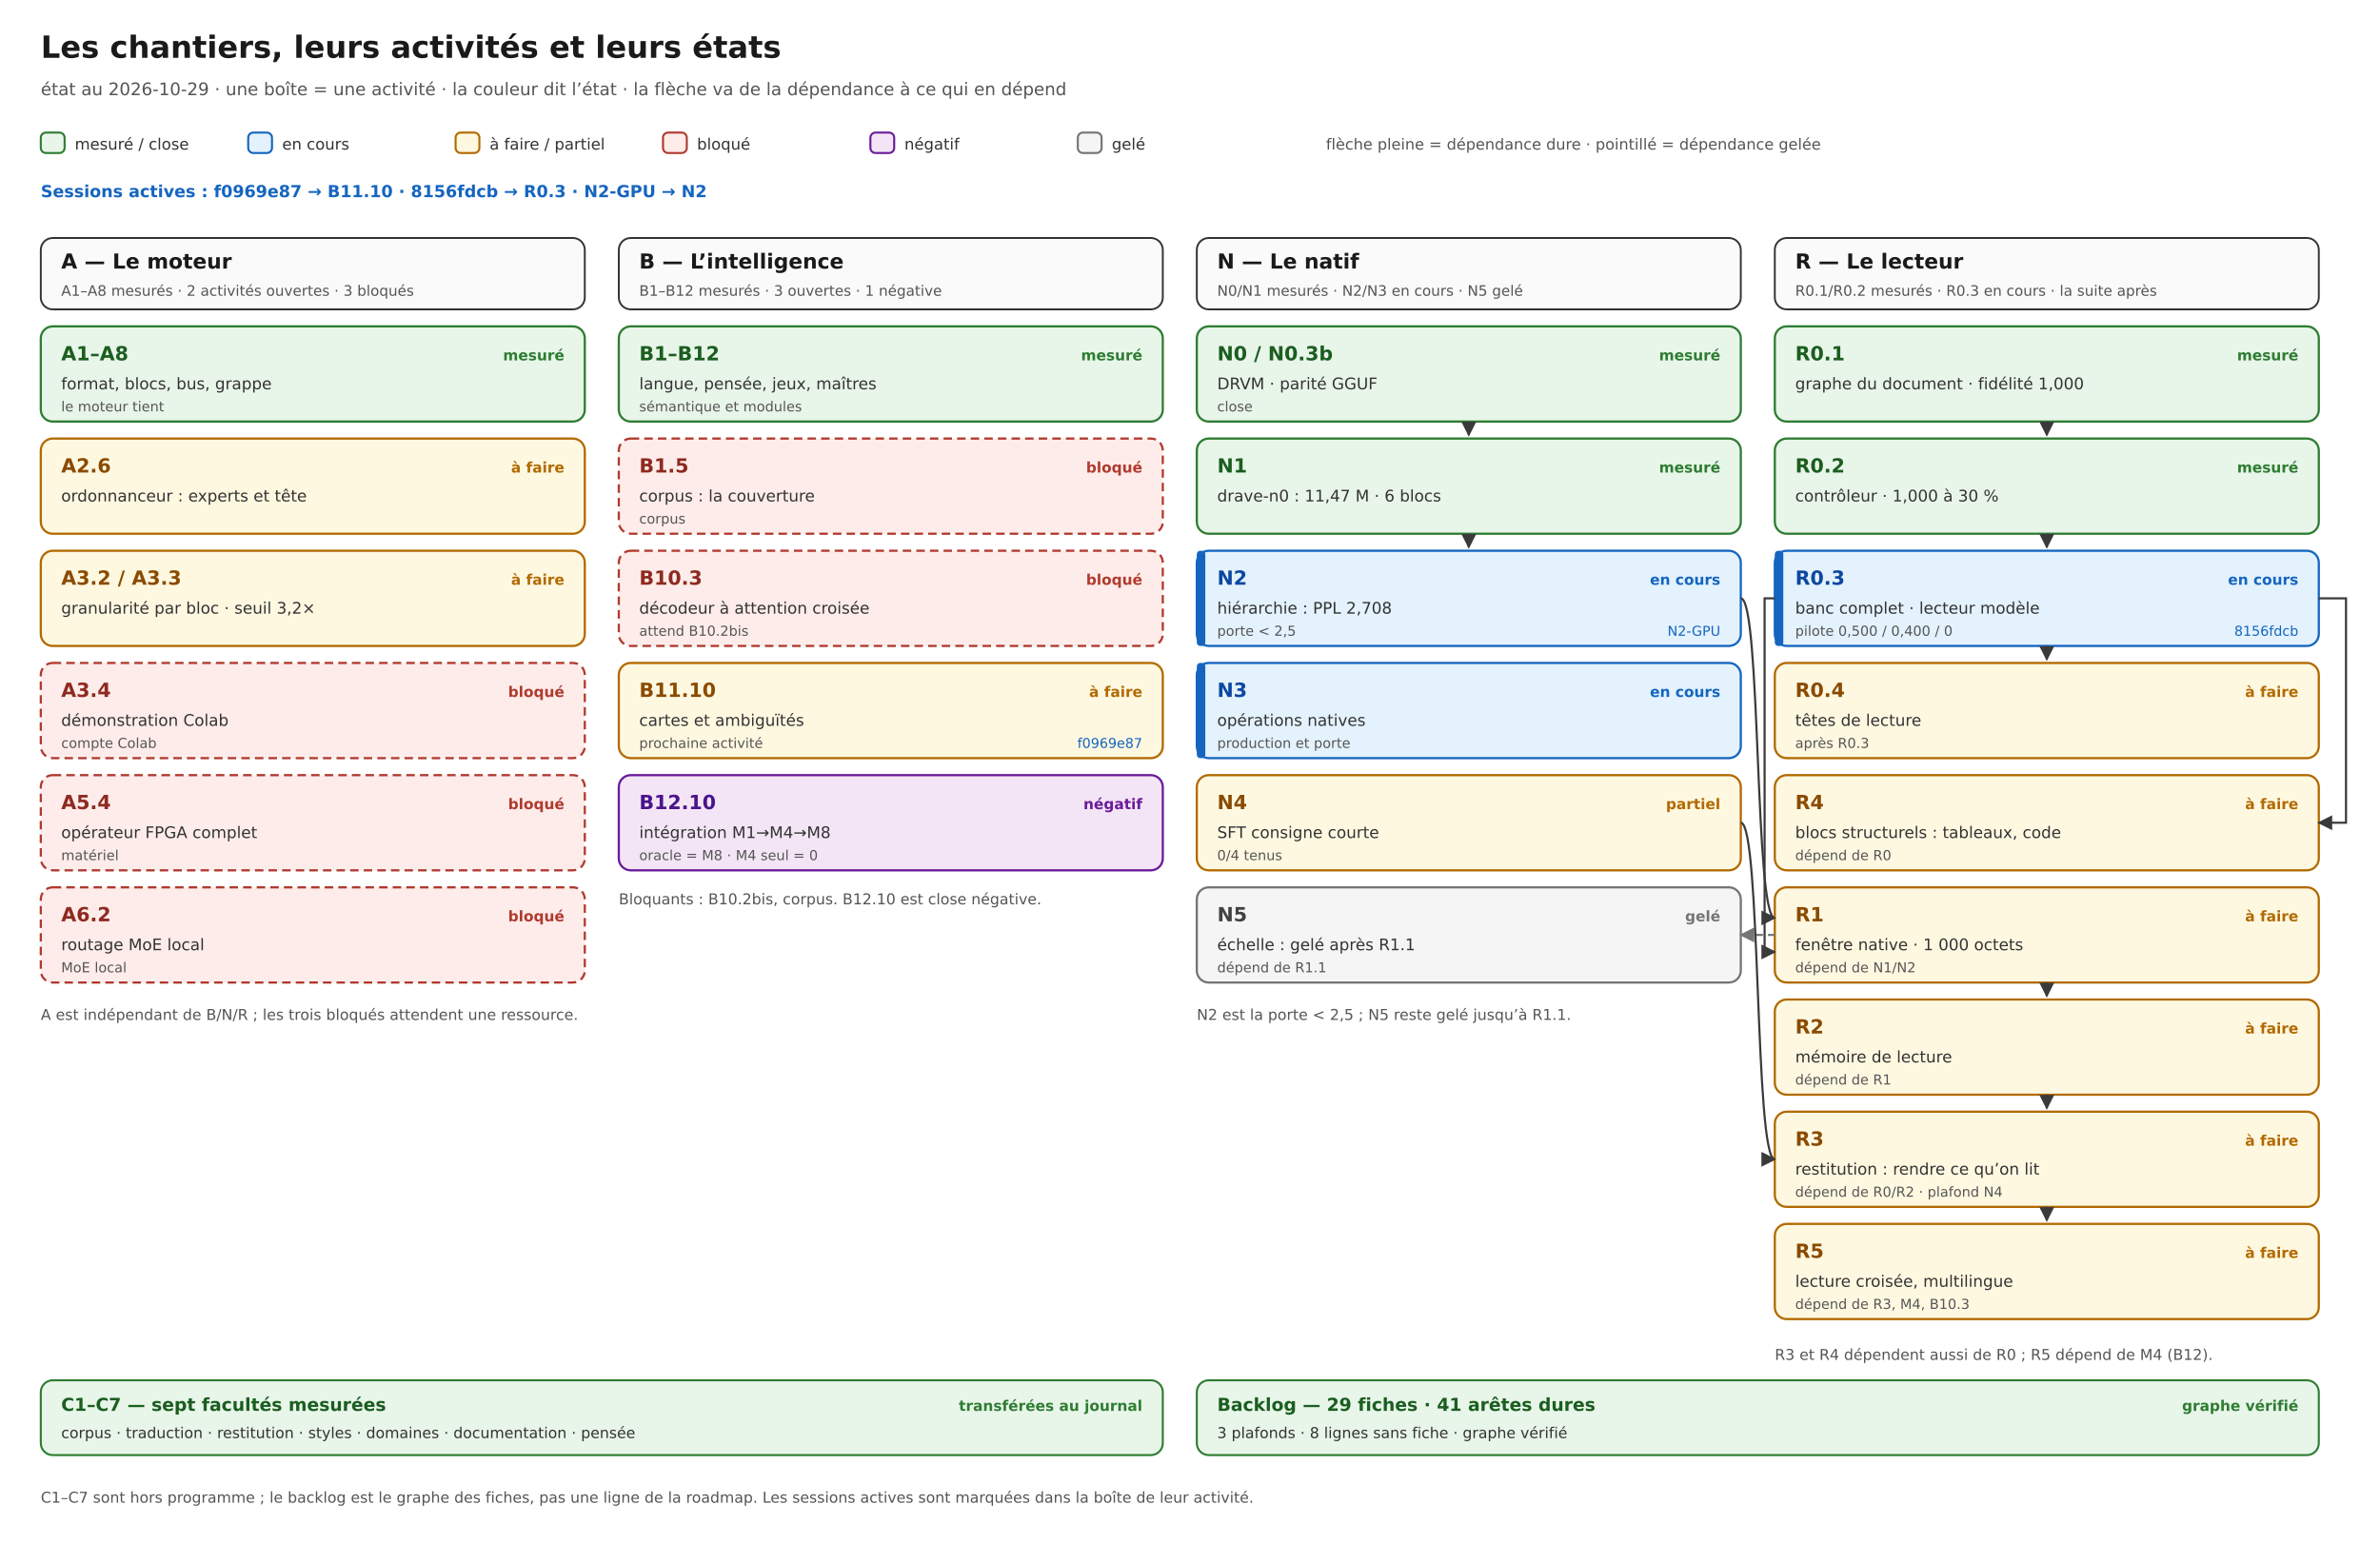
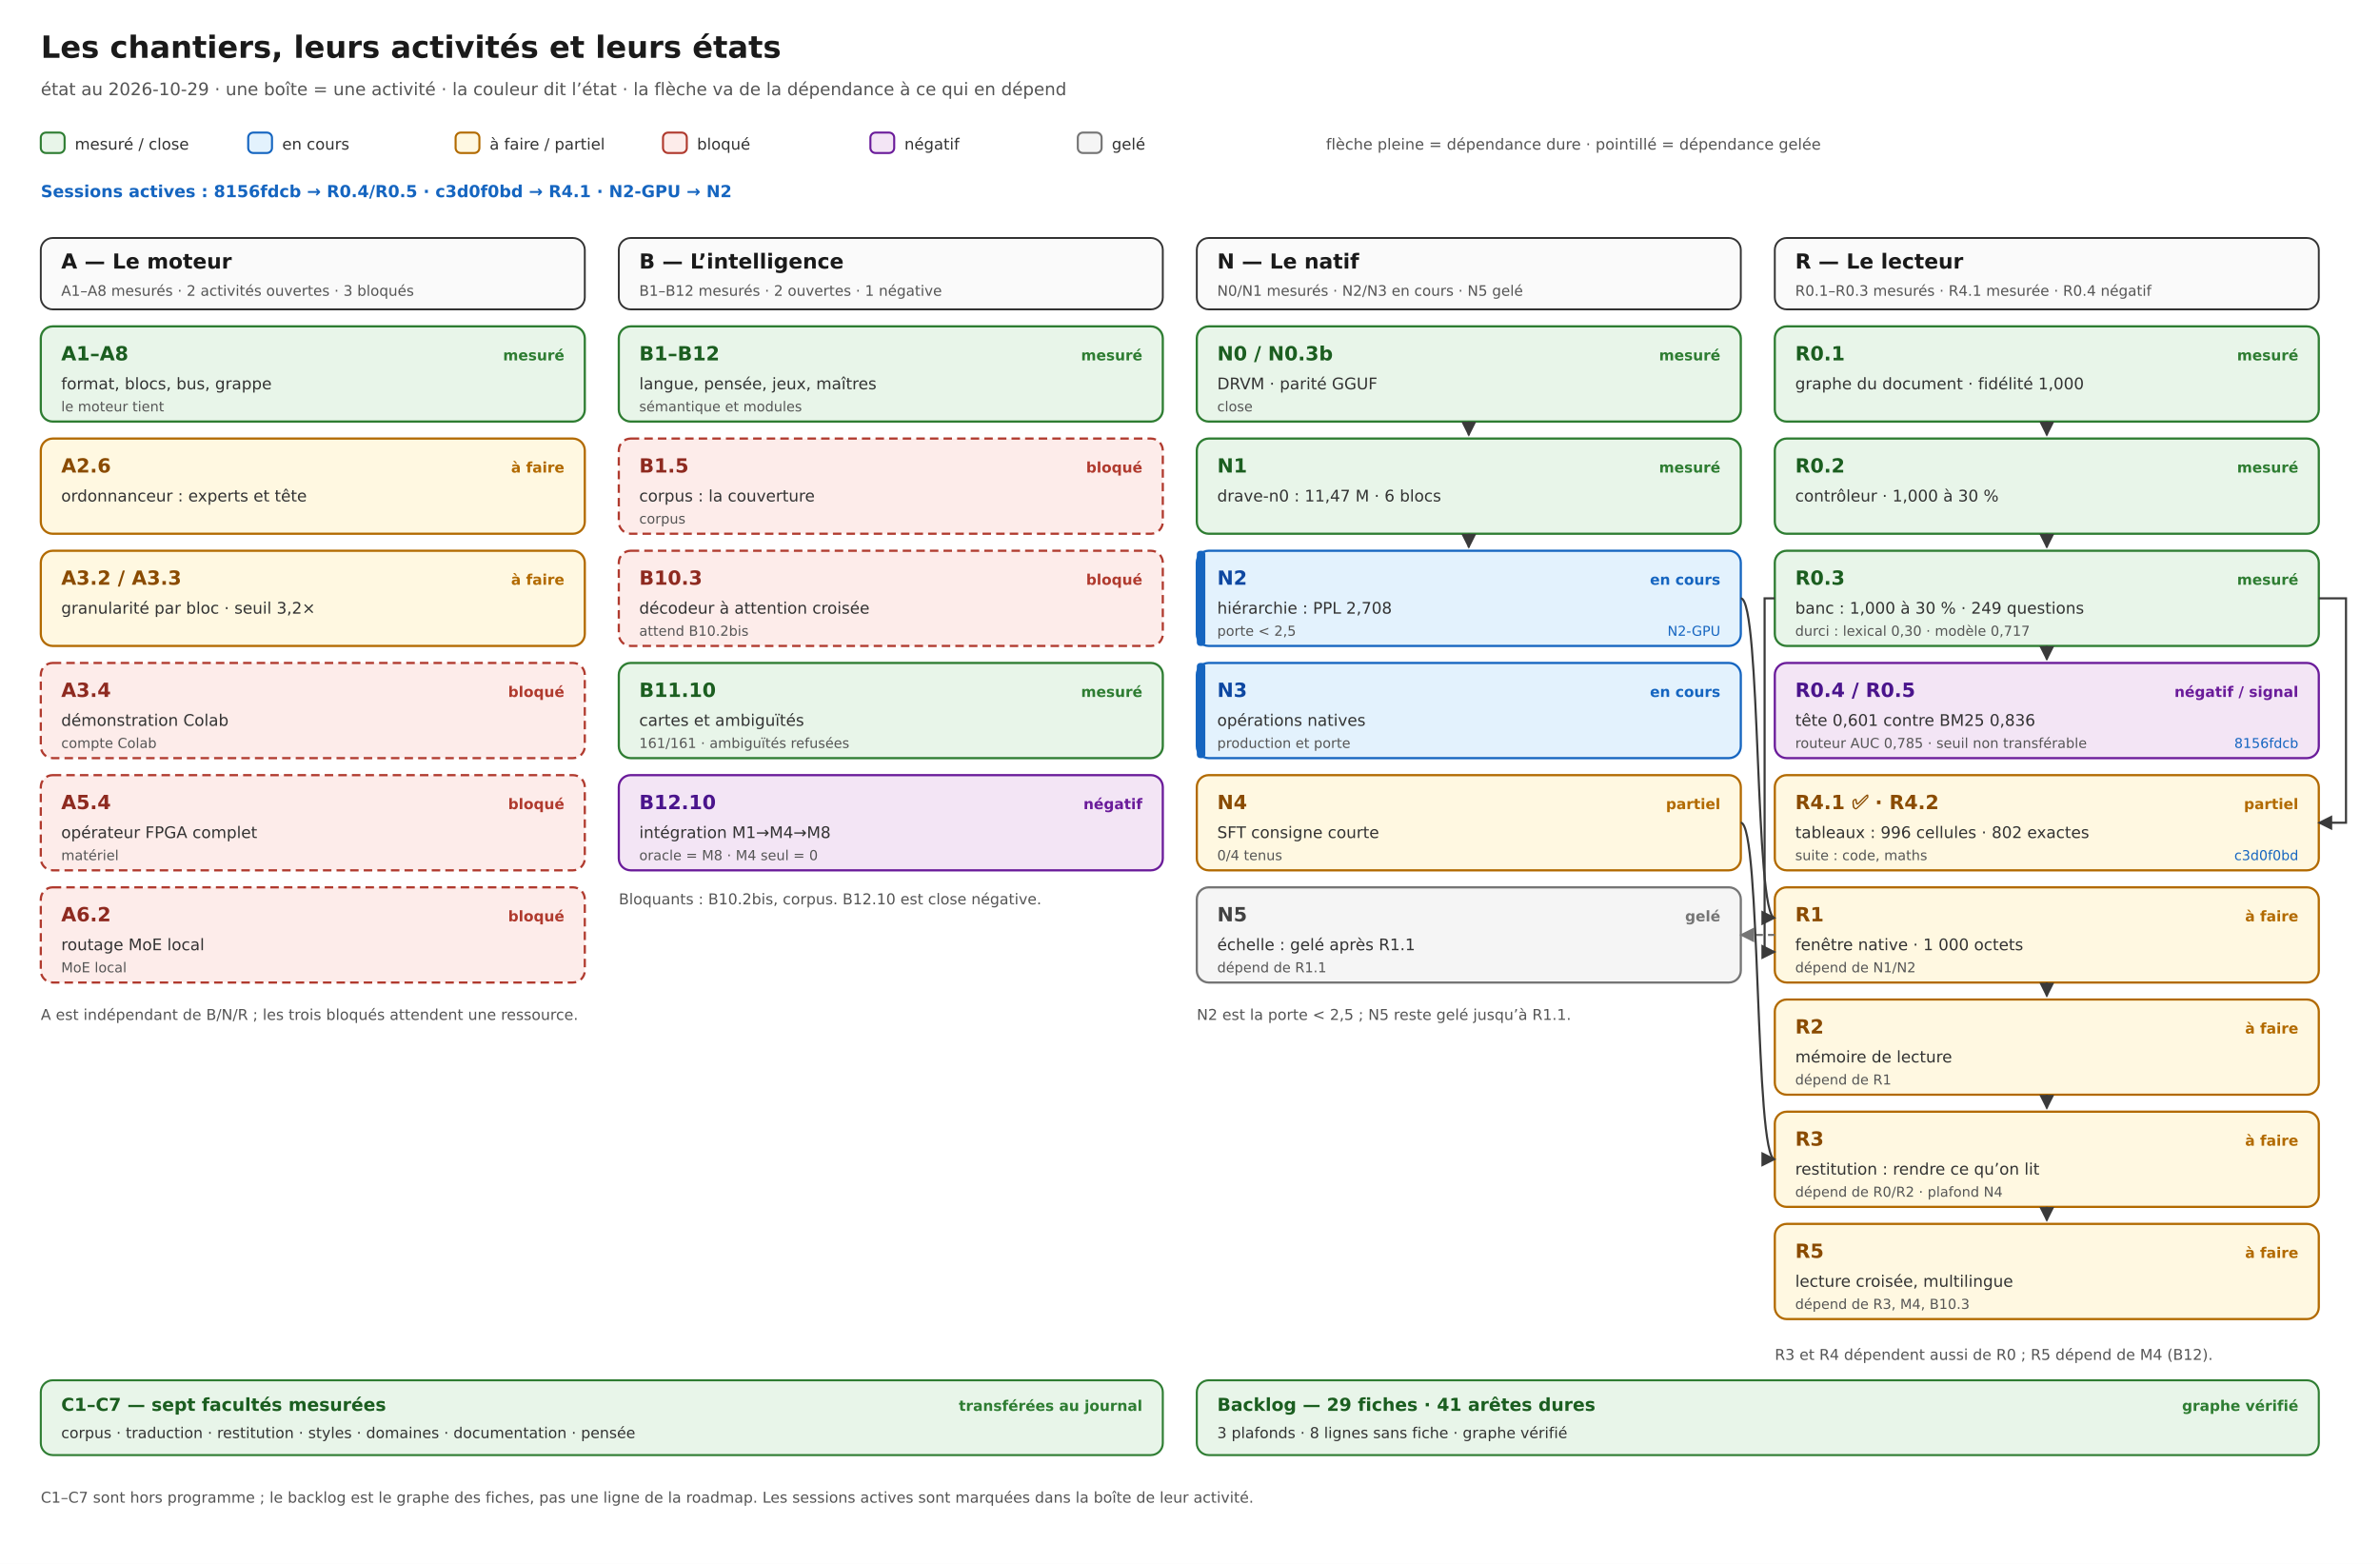
<svg xmlns="http://www.w3.org/2000/svg" viewBox="0 0 1400 920" role="img" width="1400" height="920">
  <defs>
    <marker id="fleche" viewBox="0 0 10 10" refX="9" refY="5" markerWidth="7" markerHeight="7" orient="auto-start-reverse">
      <path d="M 0 0 L 10 5 L 0 10 z" fill="#3a3a3a" />
    </marker>
    <marker id="fleche-grise" viewBox="0 0 10 10" refX="9" refY="5" markerWidth="7" markerHeight="7" orient="auto-start-reverse">
      <path d="M 0 0 L 10 5 L 0 10 z" fill="#757575" />
    </marker>
  </defs>
  <rect x="0" y="0" width="1400" height="920" fill="#ffffff" />
  <text x="24" y="34" font-family="Verdana, DejaVu Sans, sans-serif" font-size="18" font-weight="bold" fill="#1a1a1a">Les chantiers, leurs activités et leurs états</text>
  <text x="24" y="56" font-family="Verdana, DejaVu Sans, sans-serif" font-size="10.2" fill="#555555">état au 2026-10-29 · une boîte = une activité · la couleur dit l’état · la flèche va de la dépendance à ce qui en dépend</text>
  <rect x="24" y="78" width="14" height="12" rx="3" fill="#e8f5e9" stroke="#2e7d32" stroke-width="1.2" />
  <text x="44" y="88" font-family="Verdana, DejaVu Sans, sans-serif" font-size="9.2" fill="#333333">mesuré / close</text>
  <rect x="146" y="78" width="14" height="12" rx="3" fill="#e3f2fd" stroke="#1565c0" stroke-width="1.2" />
  <text x="166" y="88" font-family="Verdana, DejaVu Sans, sans-serif" font-size="9.2" fill="#333333">en cours</text>
  <rect x="268" y="78" width="14" height="12" rx="3" fill="#fff8e1" stroke="#b26a00" stroke-width="1.2" />
  <text x="288" y="88" font-family="Verdana, DejaVu Sans, sans-serif" font-size="9.2" fill="#333333">à faire / partiel</text>
  <rect x="390" y="78" width="14" height="12" rx="3" fill="#fdecea" stroke="#b03a2e" stroke-width="1.2" />
  <text x="410" y="88" font-family="Verdana, DejaVu Sans, sans-serif" font-size="9.2" fill="#333333">bloqué</text>
  <rect x="512" y="78" width="14" height="12" rx="3" fill="#f3e5f5" stroke="#6a1b9a" stroke-width="1.2" />
  <text x="532" y="88" font-family="Verdana, DejaVu Sans, sans-serif" font-size="9.2" fill="#333333">négatif</text>
  <rect x="634" y="78" width="14" height="12" rx="3" fill="#f5f5f5" stroke="#757575" stroke-width="1.2" />
  <text x="654" y="88" font-family="Verdana, DejaVu Sans, sans-serif" font-size="9.2" fill="#333333">gelé</text>
  <text x="780" y="88" font-family="Verdana, DejaVu Sans, sans-serif" font-size="9.0" fill="#555555">flèche pleine = dépendance dure · pointillé = dépendance gelée</text>
-   <text x="24" y="116" font-family="Verdana, DejaVu Sans, sans-serif" font-size="9.8" font-weight="bold" fill="#1565c0">Sessions actives : f0969e87 → B11.10 · 8156fdcb → R0.3 · N2-GPU → N2</text>
+   <text x="24" y="116" font-family="Verdana, DejaVu Sans, sans-serif" font-size="9.8" font-weight="bold" fill="#1565c0">Sessions actives : 8156fdcb → R0.4/R0.5 · c3d0f0bd → R4.1 · N2-GPU → N2</text>
  <rect x="24" y="140" width="320" height="42" rx="7" fill="#fafafa" stroke="#333333" stroke-width="1.1" />
  <text x="36" y="158" font-family="Verdana, DejaVu Sans, sans-serif" font-size="12.2" font-weight="bold" fill="#1a1a1a">A — Le moteur</text>
  <text x="36" y="174" font-family="Verdana, DejaVu Sans, sans-serif" font-size="8.5" fill="#555555">A1–A8 mesurés · 2 activités ouvertes · 3 bloqués</text>
  <rect x="364" y="140" width="320" height="42" rx="7" fill="#fafafa" stroke="#333333" stroke-width="1.1" />
  <text x="376" y="158" font-family="Verdana, DejaVu Sans, sans-serif" font-size="12.2" font-weight="bold" fill="#1a1a1a">B — L’intelligence</text>
-   <text x="376" y="174" font-family="Verdana, DejaVu Sans, sans-serif" font-size="8.5" fill="#555555">B1–B12 mesurés · 3 ouvertes · 1 négative</text>
+   <text x="376" y="174" font-family="Verdana, DejaVu Sans, sans-serif" font-size="8.5" fill="#555555">B1–B12 mesurés · 2 ouvertes · 1 négative</text>
  <rect x="704" y="140" width="320" height="42" rx="7" fill="#fafafa" stroke="#333333" stroke-width="1.1" />
  <text x="716" y="158" font-family="Verdana, DejaVu Sans, sans-serif" font-size="12.2" font-weight="bold" fill="#1a1a1a">N — Le natif</text>
  <text x="716" y="174" font-family="Verdana, DejaVu Sans, sans-serif" font-size="8.5" fill="#555555">N0/N1 mesurés · N2/N3 en cours · N5 gelé</text>
  <rect x="1044" y="140" width="320" height="42" rx="7" fill="#fafafa" stroke="#333333" stroke-width="1.1" />
  <text x="1056" y="158" font-family="Verdana, DejaVu Sans, sans-serif" font-size="12.2" font-weight="bold" fill="#1a1a1a">R — Le lecteur</text>
-   <text x="1056" y="174" font-family="Verdana, DejaVu Sans, sans-serif" font-size="8.5" fill="#555555">R0.1/R0.2 mesurés · R0.3 en cours · la suite après</text>
+   <text x="1056" y="174" font-family="Verdana, DejaVu Sans, sans-serif" font-size="8.5" fill="#555555">R0.1–R0.3 mesurés · R4.1 mesurée · R0.4 négatif</text>
  <rect x="24" y="192" width="320" height="56" rx="7" fill="#e8f5e9" stroke="#2e7d32" stroke-width="1.3" />
  <text x="36" y="212" font-family="Verdana, DejaVu Sans, sans-serif" font-size="11.5" font-weight="bold" fill="#1b5e20">A1–A8</text>
  <text x="332" y="212" font-family="Verdana, DejaVu Sans, sans-serif" font-size="8.6" font-weight="bold" fill="#2e7d32" text-anchor="end">mesuré</text>
  <text x="36" y="229" font-family="Verdana, DejaVu Sans, sans-serif" font-size="9.4" fill="#333333">format, blocs, bus, grappe</text>
  <text x="36" y="242" font-family="Verdana, DejaVu Sans, sans-serif" font-size="8.1" fill="#555555">le moteur tient</text>
  <rect x="24" y="258" width="320" height="56" rx="7" fill="#fff8e1" stroke="#b26a00" stroke-width="1.3" />
  <text x="36" y="278" font-family="Verdana, DejaVu Sans, sans-serif" font-size="11.5" font-weight="bold" fill="#8a4b00">A2.6</text>
  <text x="332" y="278" font-family="Verdana, DejaVu Sans, sans-serif" font-size="8.6" font-weight="bold" fill="#b26a00" text-anchor="end">à faire</text>
  <text x="36" y="295" font-family="Verdana, DejaVu Sans, sans-serif" font-size="9.4" fill="#333333">ordonnanceur : experts et tête</text>
  <rect x="24" y="324" width="320" height="56" rx="7" fill="#fff8e1" stroke="#b26a00" stroke-width="1.3" />
  <text x="36" y="344" font-family="Verdana, DejaVu Sans, sans-serif" font-size="11.5" font-weight="bold" fill="#8a4b00">A3.2 / A3.3</text>
  <text x="332" y="344" font-family="Verdana, DejaVu Sans, sans-serif" font-size="8.6" font-weight="bold" fill="#b26a00" text-anchor="end">à faire</text>
  <text x="36" y="361" font-family="Verdana, DejaVu Sans, sans-serif" font-size="9.4" fill="#333333">granularité par bloc · seuil 3,2×</text>
  <rect x="24" y="390" width="320" height="56" rx="7" fill="#fdecea" stroke="#b03a2e" stroke-width="1.3" stroke-dasharray="5 3" />
  <text x="36" y="410" font-family="Verdana, DejaVu Sans, sans-serif" font-size="11.5" font-weight="bold" fill="#8e2a20">A3.4</text>
  <text x="332" y="410" font-family="Verdana, DejaVu Sans, sans-serif" font-size="8.6" font-weight="bold" fill="#b03a2e" text-anchor="end">bloqué</text>
  <text x="36" y="427" font-family="Verdana, DejaVu Sans, sans-serif" font-size="9.4" fill="#333333">démonstration Colab</text>
  <text x="36" y="440" font-family="Verdana, DejaVu Sans, sans-serif" font-size="8.1" fill="#555555">compte Colab</text>
  <rect x="24" y="456" width="320" height="56" rx="7" fill="#fdecea" stroke="#b03a2e" stroke-width="1.3" stroke-dasharray="5 3" />
  <text x="36" y="476" font-family="Verdana, DejaVu Sans, sans-serif" font-size="11.5" font-weight="bold" fill="#8e2a20">A5.4</text>
  <text x="332" y="476" font-family="Verdana, DejaVu Sans, sans-serif" font-size="8.6" font-weight="bold" fill="#b03a2e" text-anchor="end">bloqué</text>
  <text x="36" y="493" font-family="Verdana, DejaVu Sans, sans-serif" font-size="9.4" fill="#333333">opérateur FPGA complet</text>
  <text x="36" y="506" font-family="Verdana, DejaVu Sans, sans-serif" font-size="8.1" fill="#555555">matériel</text>
  <rect x="24" y="522" width="320" height="56" rx="7" fill="#fdecea" stroke="#b03a2e" stroke-width="1.3" stroke-dasharray="5 3" />
  <text x="36" y="542" font-family="Verdana, DejaVu Sans, sans-serif" font-size="11.5" font-weight="bold" fill="#8e2a20">A6.2</text>
  <text x="332" y="542" font-family="Verdana, DejaVu Sans, sans-serif" font-size="8.6" font-weight="bold" fill="#b03a2e" text-anchor="end">bloqué</text>
  <text x="36" y="559" font-family="Verdana, DejaVu Sans, sans-serif" font-size="9.4" fill="#333333">routage MoE local</text>
  <text x="36" y="572" font-family="Verdana, DejaVu Sans, sans-serif" font-size="8.1" fill="#555555">MoE local</text>
  <text x="24" y="600" font-family="Verdana, DejaVu Sans, sans-serif" font-size="8.8" fill="#555555">A est indépendant de B/N/R ; les trois bloqués attendent une ressource.</text>
  <rect x="364" y="192" width="320" height="56" rx="7" fill="#e8f5e9" stroke="#2e7d32" stroke-width="1.3" />
  <text x="376" y="212" font-family="Verdana, DejaVu Sans, sans-serif" font-size="11.5" font-weight="bold" fill="#1b5e20">B1–B12</text>
  <text x="672" y="212" font-family="Verdana, DejaVu Sans, sans-serif" font-size="8.6" font-weight="bold" fill="#2e7d32" text-anchor="end">mesuré</text>
  <text x="376" y="229" font-family="Verdana, DejaVu Sans, sans-serif" font-size="9.4" fill="#333333">langue, pensée, jeux, maîtres</text>
  <text x="376" y="242" font-family="Verdana, DejaVu Sans, sans-serif" font-size="8.1" fill="#555555">sémantique et modules</text>
  <rect x="364" y="258" width="320" height="56" rx="7" fill="#fdecea" stroke="#b03a2e" stroke-width="1.3" stroke-dasharray="5 3" />
  <text x="376" y="278" font-family="Verdana, DejaVu Sans, sans-serif" font-size="11.5" font-weight="bold" fill="#8e2a20">B1.5</text>
  <text x="672" y="278" font-family="Verdana, DejaVu Sans, sans-serif" font-size="8.6" font-weight="bold" fill="#b03a2e" text-anchor="end">bloqué</text>
  <text x="376" y="295" font-family="Verdana, DejaVu Sans, sans-serif" font-size="9.4" fill="#333333">corpus : la couverture</text>
  <text x="376" y="308" font-family="Verdana, DejaVu Sans, sans-serif" font-size="8.1" fill="#555555">corpus</text>
  <rect x="364" y="324" width="320" height="56" rx="7" fill="#fdecea" stroke="#b03a2e" stroke-width="1.3" stroke-dasharray="5 3" />
  <text x="376" y="344" font-family="Verdana, DejaVu Sans, sans-serif" font-size="11.5" font-weight="bold" fill="#8e2a20">B10.3</text>
  <text x="672" y="344" font-family="Verdana, DejaVu Sans, sans-serif" font-size="8.6" font-weight="bold" fill="#b03a2e" text-anchor="end">bloqué</text>
  <text x="376" y="361" font-family="Verdana, DejaVu Sans, sans-serif" font-size="9.4" fill="#333333">décodeur à attention croisée</text>
  <text x="376" y="374" font-family="Verdana, DejaVu Sans, sans-serif" font-size="8.1" fill="#555555">attend B10.2bis</text>
  <a href="../pilotage/backlog/B11.10-cartes-ambiguites.md">
-     <rect x="364" y="390" width="320" height="56" rx="7" fill="#fff8e1" stroke="#b26a00" stroke-width="1.3" />
-     <text x="376" y="410" font-family="Verdana, DejaVu Sans, sans-serif" font-size="11.5" font-weight="bold" fill="#8a4b00">B11.10</text>
-     <text x="672" y="410" font-family="Verdana, DejaVu Sans, sans-serif" font-size="8.6" font-weight="bold" fill="#b26a00" text-anchor="end">à faire</text>
+     <rect x="364" y="390" width="320" height="56" rx="7" fill="#e8f5e9" stroke="#2e7d32" stroke-width="1.3" />
+     <text x="376" y="410" font-family="Verdana, DejaVu Sans, sans-serif" font-size="11.5" font-weight="bold" fill="#1b5e20">B11.10</text>
+     <text x="672" y="410" font-family="Verdana, DejaVu Sans, sans-serif" font-size="8.6" font-weight="bold" fill="#2e7d32" text-anchor="end">mesuré</text>
    <text x="376" y="427" font-family="Verdana, DejaVu Sans, sans-serif" font-size="9.4" fill="#333333">cartes et ambiguïtés</text>
-     <text x="376" y="440" font-family="Verdana, DejaVu Sans, sans-serif" font-size="8.1" fill="#555555">prochaine activité</text>
-     <text x="672" y="440" font-family="Verdana, DejaVu Sans, sans-serif" font-size="8.0" fill="#1565c0" text-anchor="end">f0969e87</text>
+     <text x="376" y="440" font-family="Verdana, DejaVu Sans, sans-serif" font-size="8.1" fill="#555555">161/161 · ambiguïtés refusées</text>
  </a>
  <a href="../pilotage/backlog/B12.10-pipeline-m1-m4-m8.md">
    <rect x="364" y="456" width="320" height="56" rx="7" fill="#f3e5f5" stroke="#6a1b9a" stroke-width="1.3" />
    <text x="376" y="476" font-family="Verdana, DejaVu Sans, sans-serif" font-size="11.5" font-weight="bold" fill="#4a148c">B12.10</text>
    <text x="672" y="476" font-family="Verdana, DejaVu Sans, sans-serif" font-size="8.6" font-weight="bold" fill="#6a1b9a" text-anchor="end">négatif</text>
    <text x="376" y="493" font-family="Verdana, DejaVu Sans, sans-serif" font-size="9.4" fill="#333333">intégration M1→M4→M8</text>
    <text x="376" y="506" font-family="Verdana, DejaVu Sans, sans-serif" font-size="8.1" fill="#555555">oracle = M8 · M4 seul = 0</text>
  </a>
  <text x="364" y="532" font-family="Verdana, DejaVu Sans, sans-serif" font-size="8.8" fill="#555555">Bloquants : B10.2bis, corpus. B12.10 est close négative.</text>
  <rect x="704" y="192" width="320" height="56" rx="7" fill="#e8f5e9" stroke="#2e7d32" stroke-width="1.3" />
  <text x="716" y="212" font-family="Verdana, DejaVu Sans, sans-serif" font-size="11.5" font-weight="bold" fill="#1b5e20">N0 / N0.3b</text>
  <text x="1012" y="212" font-family="Verdana, DejaVu Sans, sans-serif" font-size="8.6" font-weight="bold" fill="#2e7d32" text-anchor="end">mesuré</text>
  <text x="716" y="229" font-family="Verdana, DejaVu Sans, sans-serif" font-size="9.4" fill="#333333">DRVM · parité GGUF</text>
  <text x="716" y="242" font-family="Verdana, DejaVu Sans, sans-serif" font-size="8.1" fill="#555555">close</text>
  <rect x="704" y="258" width="320" height="56" rx="7" fill="#e8f5e9" stroke="#2e7d32" stroke-width="1.3" />
  <text x="716" y="278" font-family="Verdana, DejaVu Sans, sans-serif" font-size="11.5" font-weight="bold" fill="#1b5e20">N1</text>
  <text x="1012" y="278" font-family="Verdana, DejaVu Sans, sans-serif" font-size="8.6" font-weight="bold" fill="#2e7d32" text-anchor="end">mesuré</text>
  <text x="716" y="295" font-family="Verdana, DejaVu Sans, sans-serif" font-size="9.4" fill="#333333">drave-n0 : 11,47 M · 6 blocs</text>
  <rect x="704" y="324" width="320" height="56" rx="7" fill="#e3f2fd" stroke="#1565c0" stroke-width="1.3" />
  <rect x="704" y="324" width="5" height="56" rx="2" fill="#1565c0" />
  <text x="716" y="344" font-family="Verdana, DejaVu Sans, sans-serif" font-size="11.5" font-weight="bold" fill="#0d47a1">N2</text>
  <text x="1012" y="344" font-family="Verdana, DejaVu Sans, sans-serif" font-size="8.6" font-weight="bold" fill="#1565c0" text-anchor="end">en cours</text>
  <text x="716" y="361" font-family="Verdana, DejaVu Sans, sans-serif" font-size="9.4" fill="#333333">hiérarchie : PPL 2,708</text>
  <text x="716" y="374" font-family="Verdana, DejaVu Sans, sans-serif" font-size="8.1" fill="#555555">porte &lt; 2,5</text>
  <text x="1012" y="374" font-family="Verdana, DejaVu Sans, sans-serif" font-size="8.0" fill="#1565c0" text-anchor="end">N2-GPU</text>
  <rect x="704" y="390" width="320" height="56" rx="7" fill="#e3f2fd" stroke="#1565c0" stroke-width="1.3" />
  <rect x="704" y="390" width="5" height="56" rx="2" fill="#1565c0" />
  <text x="716" y="410" font-family="Verdana, DejaVu Sans, sans-serif" font-size="11.5" font-weight="bold" fill="#0d47a1">N3</text>
  <text x="1012" y="410" font-family="Verdana, DejaVu Sans, sans-serif" font-size="8.6" font-weight="bold" fill="#1565c0" text-anchor="end">en cours</text>
  <text x="716" y="427" font-family="Verdana, DejaVu Sans, sans-serif" font-size="9.4" fill="#333333">opérations natives</text>
  <text x="716" y="440" font-family="Verdana, DejaVu Sans, sans-serif" font-size="8.1" fill="#555555">production et porte</text>
  <rect x="704" y="456" width="320" height="56" rx="7" fill="#fff8e1" stroke="#b26a00" stroke-width="1.3" />
  <text x="716" y="476" font-family="Verdana, DejaVu Sans, sans-serif" font-size="11.5" font-weight="bold" fill="#8a4b00">N4</text>
  <text x="1012" y="476" font-family="Verdana, DejaVu Sans, sans-serif" font-size="8.6" font-weight="bold" fill="#b26a00" text-anchor="end">partiel</text>
  <text x="716" y="493" font-family="Verdana, DejaVu Sans, sans-serif" font-size="9.4" fill="#333333">SFT consigne courte</text>
  <text x="716" y="506" font-family="Verdana, DejaVu Sans, sans-serif" font-size="8.1" fill="#555555">0/4 tenus</text>
  <rect x="704" y="522" width="320" height="56" rx="7" fill="#f5f5f5" stroke="#757575" stroke-width="1.3" />
  <text x="716" y="542" font-family="Verdana, DejaVu Sans, sans-serif" font-size="11.5" font-weight="bold" fill="#424242">N5</text>
  <text x="1012" y="542" font-family="Verdana, DejaVu Sans, sans-serif" font-size="8.6" font-weight="bold" fill="#757575" text-anchor="end">gelé</text>
  <text x="716" y="559" font-family="Verdana, DejaVu Sans, sans-serif" font-size="9.4" fill="#333333">échelle : gelé après R1.1</text>
  <text x="716" y="572" font-family="Verdana, DejaVu Sans, sans-serif" font-size="8.1" fill="#555555">dépend de R1.1</text>
  <text x="704" y="600" font-family="Verdana, DejaVu Sans, sans-serif" font-size="8.8" fill="#555555">N2 est la porte &lt; 2,5 ; N5 reste gelé jusqu’à R1.1.</text>
  <rect x="1044" y="192" width="320" height="56" rx="7" fill="#e8f5e9" stroke="#2e7d32" stroke-width="1.3" />
  <text x="1056" y="212" font-family="Verdana, DejaVu Sans, sans-serif" font-size="11.5" font-weight="bold" fill="#1b5e20">R0.1</text>
  <text x="1352" y="212" font-family="Verdana, DejaVu Sans, sans-serif" font-size="8.6" font-weight="bold" fill="#2e7d32" text-anchor="end">mesuré</text>
  <text x="1056" y="229" font-family="Verdana, DejaVu Sans, sans-serif" font-size="9.4" fill="#333333">graphe du document · fidélité 1,000</text>
  <rect x="1044" y="258" width="320" height="56" rx="7" fill="#e8f5e9" stroke="#2e7d32" stroke-width="1.3" />
  <text x="1056" y="278" font-family="Verdana, DejaVu Sans, sans-serif" font-size="11.5" font-weight="bold" fill="#1b5e20">R0.2</text>
  <text x="1352" y="278" font-family="Verdana, DejaVu Sans, sans-serif" font-size="8.6" font-weight="bold" fill="#2e7d32" text-anchor="end">mesuré</text>
  <text x="1056" y="295" font-family="Verdana, DejaVu Sans, sans-serif" font-size="9.4" fill="#333333">contrôleur · 1,000 à 30 %</text>
  <a href="../pilotage/backlog/R03-banc-lecture-rapide.md">
-     <rect x="1044" y="324" width="320" height="56" rx="7" fill="#e3f2fd" stroke="#1565c0" stroke-width="1.3" />
-     <rect x="1044" y="324" width="5" height="56" rx="2" fill="#1565c0" />
-     <text x="1056" y="344" font-family="Verdana, DejaVu Sans, sans-serif" font-size="11.5" font-weight="bold" fill="#0d47a1">R0.3</text>
-     <text x="1352" y="344" font-family="Verdana, DejaVu Sans, sans-serif" font-size="8.6" font-weight="bold" fill="#1565c0" text-anchor="end">en cours</text>
-     <text x="1056" y="361" font-family="Verdana, DejaVu Sans, sans-serif" font-size="9.4" fill="#333333">banc complet · lecteur modèle</text>
-     <text x="1056" y="374" font-family="Verdana, DejaVu Sans, sans-serif" font-size="8.1" fill="#555555">pilote 0,500 / 0,400 / 0</text>
-     <text x="1352" y="374" font-family="Verdana, DejaVu Sans, sans-serif" font-size="8.0" fill="#1565c0" text-anchor="end">8156fdcb</text>
-   </a>
-   <rect x="1044" y="390" width="320" height="56" rx="7" fill="#fff8e1" stroke="#b26a00" stroke-width="1.3" />
-   <text x="1056" y="410" font-family="Verdana, DejaVu Sans, sans-serif" font-size="11.5" font-weight="bold" fill="#8a4b00">R0.4</text>
-   <text x="1352" y="410" font-family="Verdana, DejaVu Sans, sans-serif" font-size="8.6" font-weight="bold" fill="#b26a00" text-anchor="end">à faire</text>
-   <text x="1056" y="427" font-family="Verdana, DejaVu Sans, sans-serif" font-size="9.4" fill="#333333">têtes de lecture</text>
-   <text x="1056" y="440" font-family="Verdana, DejaVu Sans, sans-serif" font-size="8.1" fill="#555555">après R0.3</text>
-   <rect x="1044" y="456" width="320" height="56" rx="7" fill="#fff8e1" stroke="#b26a00" stroke-width="1.3" />
-   <text x="1056" y="476" font-family="Verdana, DejaVu Sans, sans-serif" font-size="11.5" font-weight="bold" fill="#8a4b00">R4</text>
-   <text x="1352" y="476" font-family="Verdana, DejaVu Sans, sans-serif" font-size="8.6" font-weight="bold" fill="#b26a00" text-anchor="end">à faire</text>
-   <text x="1056" y="493" font-family="Verdana, DejaVu Sans, sans-serif" font-size="9.4" fill="#333333">blocs structurels : tableaux, code</text>
-   <text x="1056" y="506" font-family="Verdana, DejaVu Sans, sans-serif" font-size="8.1" fill="#555555">dépend de R0</text>
+     <rect x="1044" y="324" width="320" height="56" rx="7" fill="#e8f5e9" stroke="#2e7d32" stroke-width="1.3" />
+     <text x="1056" y="344" font-family="Verdana, DejaVu Sans, sans-serif" font-size="11.5" font-weight="bold" fill="#1b5e20">R0.3</text>
+     <text x="1352" y="344" font-family="Verdana, DejaVu Sans, sans-serif" font-size="8.6" font-weight="bold" fill="#2e7d32" text-anchor="end">mesuré</text>
+     <text x="1056" y="361" font-family="Verdana, DejaVu Sans, sans-serif" font-size="9.4" fill="#333333">banc : 1,000 à 30 % · 249 questions</text>
+     <text x="1056" y="374" font-family="Verdana, DejaVu Sans, sans-serif" font-size="8.1" fill="#555555">durci : lexical 0,30 · modèle 0,717</text>
+   </a>
+   <rect x="1044" y="390" width="320" height="56" rx="7" fill="#f3e5f5" stroke="#6a1b9a" stroke-width="1.3" />
+   <text x="1056" y="410" font-family="Verdana, DejaVu Sans, sans-serif" font-size="11.5" font-weight="bold" fill="#4a148c">R0.4 / R0.5</text>
+   <text x="1352" y="410" font-family="Verdana, DejaVu Sans, sans-serif" font-size="8.6" font-weight="bold" fill="#6a1b9a" text-anchor="end">négatif / signal</text>
+   <text x="1056" y="427" font-family="Verdana, DejaVu Sans, sans-serif" font-size="9.4" fill="#333333">tête 0,601 contre BM25 0,836</text>
+   <text x="1056" y="440" font-family="Verdana, DejaVu Sans, sans-serif" font-size="8.1" fill="#555555">routeur AUC 0,785 · seuil non transférable</text>
+   <text x="1352" y="440" font-family="Verdana, DejaVu Sans, sans-serif" font-size="8.0" fill="#1565c0" text-anchor="end">8156fdcb</text>
+   <a href="../pilotage/backlog/R41-bloc-tableaux.md">
+     <rect x="1044" y="456" width="320" height="56" rx="7" fill="#fff8e1" stroke="#b26a00" stroke-width="1.3" />
+     <text x="1056" y="476" font-family="Verdana, DejaVu Sans, sans-serif" font-size="11.5" font-weight="bold" fill="#8a4b00">R4.1 ✅ · R4.2</text>
+     <text x="1352" y="476" font-family="Verdana, DejaVu Sans, sans-serif" font-size="8.6" font-weight="bold" fill="#b26a00" text-anchor="end">partiel</text>
+     <text x="1056" y="493" font-family="Verdana, DejaVu Sans, sans-serif" font-size="9.4" fill="#333333">tableaux : 996 cellules · 802 exactes</text>
+     <text x="1056" y="506" font-family="Verdana, DejaVu Sans, sans-serif" font-size="8.1" fill="#555555">suite : code, maths</text>
+     <text x="1352" y="506" font-family="Verdana, DejaVu Sans, sans-serif" font-size="8.0" fill="#1565c0" text-anchor="end">c3d0f0bd</text>
+   </a>
  <rect x="1044" y="522" width="320" height="56" rx="7" fill="#fff8e1" stroke="#b26a00" stroke-width="1.3" />
  <text x="1056" y="542" font-family="Verdana, DejaVu Sans, sans-serif" font-size="11.5" font-weight="bold" fill="#8a4b00">R1</text>
  <text x="1352" y="542" font-family="Verdana, DejaVu Sans, sans-serif" font-size="8.6" font-weight="bold" fill="#b26a00" text-anchor="end">à faire</text>
  <text x="1056" y="559" font-family="Verdana, DejaVu Sans, sans-serif" font-size="9.4" fill="#333333">fenêtre native · 1 000 octets</text>
  <text x="1056" y="572" font-family="Verdana, DejaVu Sans, sans-serif" font-size="8.1" fill="#555555">dépend de N1/N2</text>
  <rect x="1044" y="588" width="320" height="56" rx="7" fill="#fff8e1" stroke="#b26a00" stroke-width="1.3" />
  <text x="1056" y="608" font-family="Verdana, DejaVu Sans, sans-serif" font-size="11.5" font-weight="bold" fill="#8a4b00">R2</text>
  <text x="1352" y="608" font-family="Verdana, DejaVu Sans, sans-serif" font-size="8.6" font-weight="bold" fill="#b26a00" text-anchor="end">à faire</text>
  <text x="1056" y="625" font-family="Verdana, DejaVu Sans, sans-serif" font-size="9.4" fill="#333333">mémoire de lecture</text>
  <text x="1056" y="638" font-family="Verdana, DejaVu Sans, sans-serif" font-size="8.1" fill="#555555">dépend de R1</text>
  <rect x="1044" y="654" width="320" height="56" rx="7" fill="#fff8e1" stroke="#b26a00" stroke-width="1.3" />
  <text x="1056" y="674" font-family="Verdana, DejaVu Sans, sans-serif" font-size="11.5" font-weight="bold" fill="#8a4b00">R3</text>
  <text x="1352" y="674" font-family="Verdana, DejaVu Sans, sans-serif" font-size="8.6" font-weight="bold" fill="#b26a00" text-anchor="end">à faire</text>
  <text x="1056" y="691" font-family="Verdana, DejaVu Sans, sans-serif" font-size="9.4" fill="#333333">restitution : rendre ce qu’on lit</text>
  <text x="1056" y="704" font-family="Verdana, DejaVu Sans, sans-serif" font-size="8.1" fill="#555555">dépend de R0/R2 · plafond N4</text>
  <rect x="1044" y="720" width="320" height="56" rx="7" fill="#fff8e1" stroke="#b26a00" stroke-width="1.3" />
  <text x="1056" y="740" font-family="Verdana, DejaVu Sans, sans-serif" font-size="11.5" font-weight="bold" fill="#8a4b00">R5</text>
  <text x="1352" y="740" font-family="Verdana, DejaVu Sans, sans-serif" font-size="8.6" font-weight="bold" fill="#b26a00" text-anchor="end">à faire</text>
  <text x="1056" y="757" font-family="Verdana, DejaVu Sans, sans-serif" font-size="9.4" fill="#333333">lecture croisée, multilingue</text>
  <text x="1056" y="770" font-family="Verdana, DejaVu Sans, sans-serif" font-size="8.1" fill="#555555">dépend de R3, M4, B10.3</text>
  <path d="M 1044 550 L 1024 550" fill="none" stroke="#757575" stroke-width="1.25" stroke-dasharray="4 3" marker-end="url(#fleche-grise)" />
  <text x="1044" y="800" font-family="Verdana, DejaVu Sans, sans-serif" font-size="8.8" fill="#555555">R3 et R4 dépendent aussi de R0 ; R5 dépend de M4 (B12).</text>
  <path d="M 864 248 L 864 256" fill="none" stroke="#3a3a3a" stroke-width="1.25" marker-end="url(#fleche)" />
  <path d="M 864 314 L 864 322" fill="none" stroke="#3a3a3a" stroke-width="1.25" marker-end="url(#fleche)" />
  <path d="M 1204 248 L 1204 256" fill="none" stroke="#3a3a3a" stroke-width="1.25" marker-end="url(#fleche)" />
  <path d="M 1204 314 L 1204 322" fill="none" stroke="#3a3a3a" stroke-width="1.25" marker-end="url(#fleche)" />
  <path d="M 1204 380 L 1204 388" fill="none" stroke="#3a3a3a" stroke-width="1.25" marker-end="url(#fleche)" />
  <path d="M 1204 578 L 1204 586" fill="none" stroke="#3a3a3a" stroke-width="1.25" marker-end="url(#fleche)" />
  <path d="M 1204 644 L 1204 652" fill="none" stroke="#3a3a3a" stroke-width="1.25" marker-end="url(#fleche)" />
  <path d="M 1204 710 L 1204 718" fill="none" stroke="#3a3a3a" stroke-width="1.25" marker-end="url(#fleche)" />
  <path d="M 1024 352 C 1036 352, 1032 540, 1044 540" fill="none" stroke="#3a3a3a" stroke-width="1.25" marker-end="url(#fleche)" />
  <path d="M 1024 484 C 1036 484, 1032 682, 1044 682" fill="none" stroke="#3a3a3a" stroke-width="1.25" marker-end="url(#fleche)" />
  <path d="M 1364 352 L 1380 352 L 1380 484 L 1364 484" fill="none" stroke="#3a3a3a" stroke-width="1.25" marker-end="url(#fleche)" />
  <path d="M 1044 352 L 1038 352 L 1038 560 L 1044 560" fill="none" stroke="#3a3a3a" stroke-width="1.25" marker-end="url(#fleche)" />
  <rect x="24" y="812" width="660" height="44" rx="7" fill="#e8f5e9" stroke="#2e7d32" stroke-width="1.2" />
  <text x="36" y="830" font-family="Verdana, DejaVu Sans, sans-serif" font-size="10.5" font-weight="bold" fill="#1b5e20">C1–C7 — sept facultés mesurées</text>
  <text x="36" y="846" font-family="Verdana, DejaVu Sans, sans-serif" font-size="8.8" fill="#333333">corpus · traduction · restitution · styles · domaines · documentation · pensée</text>
  <text x="672" y="830" font-family="Verdana, DejaVu Sans, sans-serif" font-size="8.6" font-weight="bold" fill="#2e7d32" text-anchor="end">transférées au journal</text>
  <rect x="704" y="812" width="660" height="44" rx="7" fill="#e8f5e9" stroke="#2e7d32" stroke-width="1.2" />
  <text x="716" y="830" font-family="Verdana, DejaVu Sans, sans-serif" font-size="10.5" font-weight="bold" fill="#1b5e20">Backlog — 29 fiches · 41 arêtes dures</text>
  <text x="716" y="846" font-family="Verdana, DejaVu Sans, sans-serif" font-size="8.8" fill="#333333">3 plafonds · 8 lignes sans fiche · graphe vérifié</text>
  <text x="1352" y="830" font-family="Verdana, DejaVu Sans, sans-serif" font-size="8.6" font-weight="bold" fill="#2e7d32" text-anchor="end">graphe vérifié</text>
  <text x="24" y="884" font-family="Verdana, DejaVu Sans, sans-serif" font-size="8.8" fill="#555555">C1–C7 sont hors programme ; le backlog est le graphe des fiches, pas une ligne de la roadmap. Les sessions actives sont marquées dans la boîte de leur activité.</text>
</svg>
